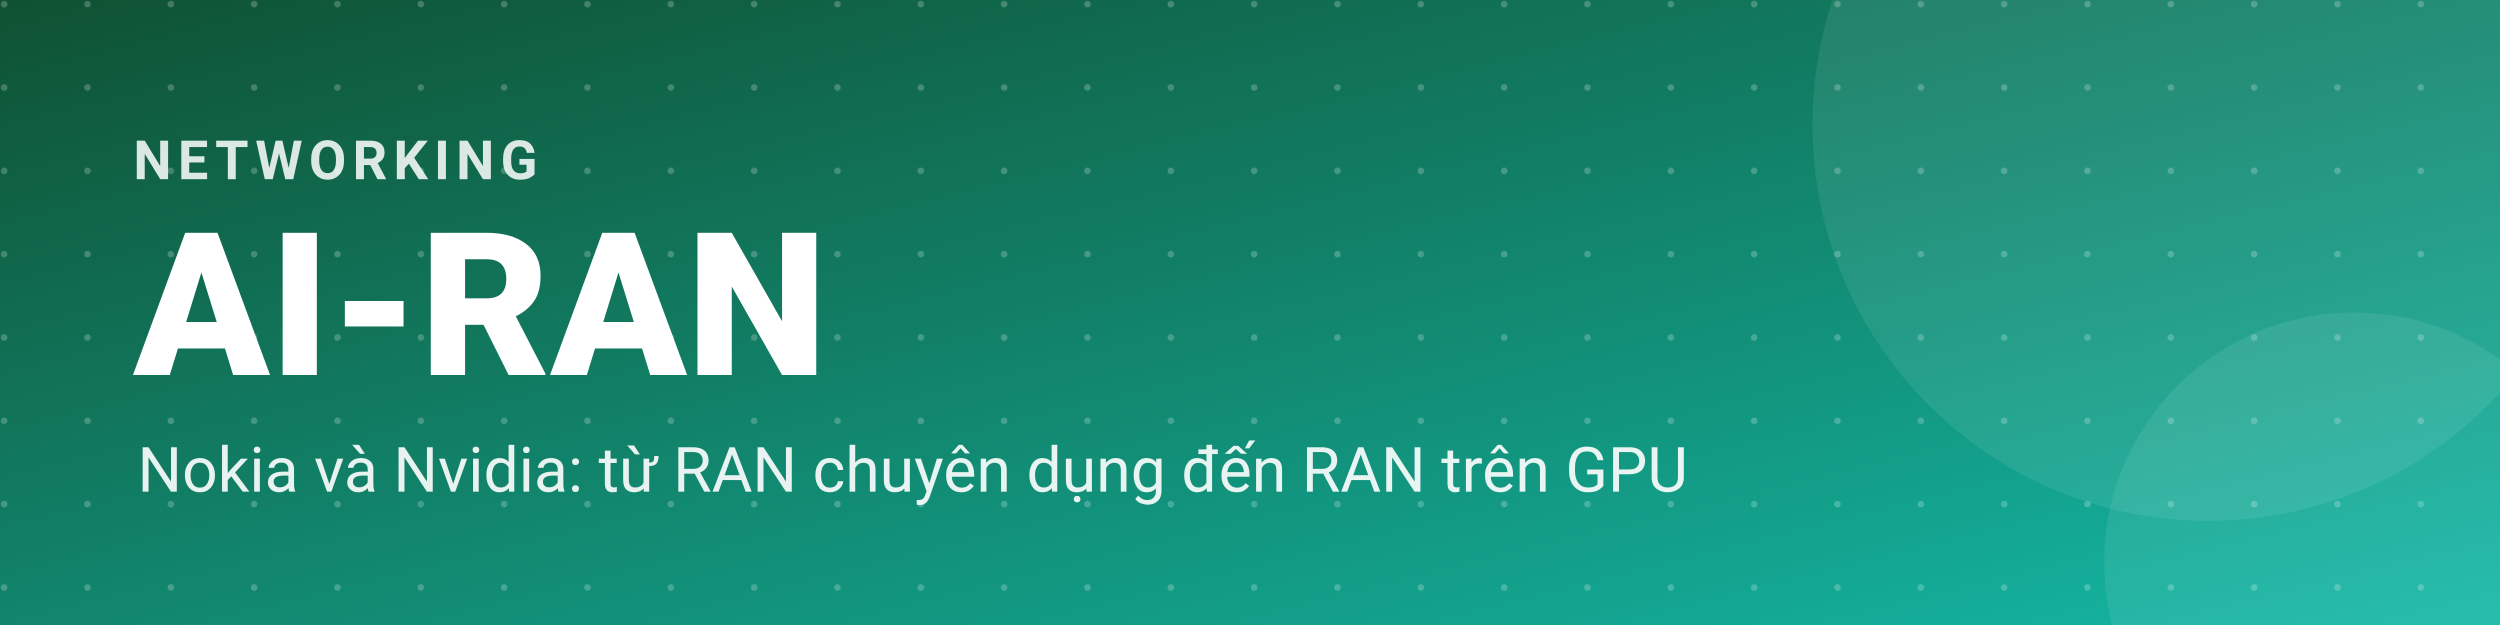
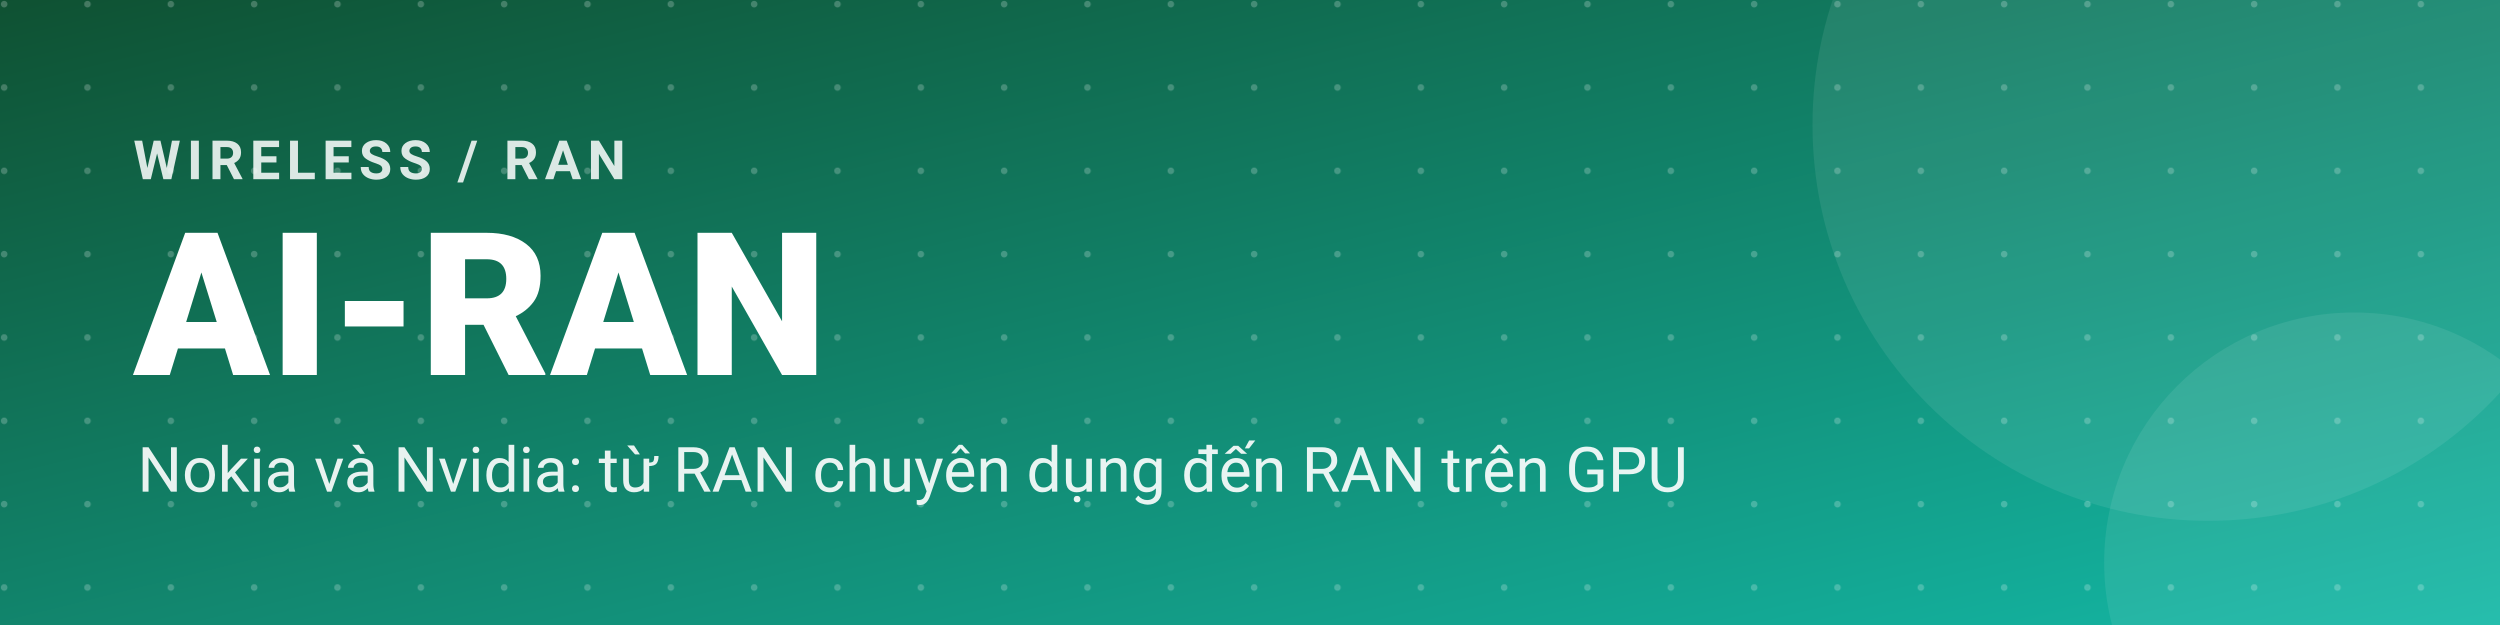
<svg xmlns="http://www.w3.org/2000/svg" viewBox="0 0 1200 300" role="img" aria-label="AI-RAN">
  <defs>
    <linearGradient id="gairan" x1="0" y1="0" x2="1" y2="1">
      <stop offset="0" stop-color="#0f5132" />
      <stop offset="1" stop-color="#14b8a6" />
    </linearGradient>
    <pattern id="pairan" width="40" height="40" patternUnits="userSpaceOnUse">
      <circle cx="2" cy="2" r="1.6" fill="#fff" fill-opacity=".22" />
    </pattern>
  </defs>
  <rect width="1200" height="300" fill="url(#gairan)" />
  <rect width="1200" height="300" fill="url(#pairan)" />
  <circle cx="1060" cy="60" r="190" fill="#fff" fill-opacity=".08" />
  <circle cx="1130" cy="270" r="120" fill="#fff" fill-opacity=".08" />
-   <text x="64" y="86" fill="#fff" fill-opacity=".85" font-family="system-ui,-apple-system,Segoe UI,Roboto,sans-serif" font-size="26" font-weight="600" letter-spacing="3">NETWORKING</text>
+   <text x="64" y="86" fill="#fff" fill-opacity=".85" font-family="system-ui,-apple-system,Segoe UI,Roboto,sans-serif" font-size="26" font-weight="600" letter-spacing="3">WIRELESS / RAN</text>
  <text x="64" y="180" fill="#fff" font-family="system-ui,-apple-system,Segoe UI,Roboto,sans-serif" font-size="96" font-weight="800">AI-RAN</text>
  <text x="66" y="236" fill="#fff" fill-opacity=".9" font-family="system-ui,-apple-system,Segoe UI,Roboto,sans-serif" font-size="30">Nokia và Nvidia: từ RAN chuyên dụng đến RAN trên GPU</text>
</svg>
